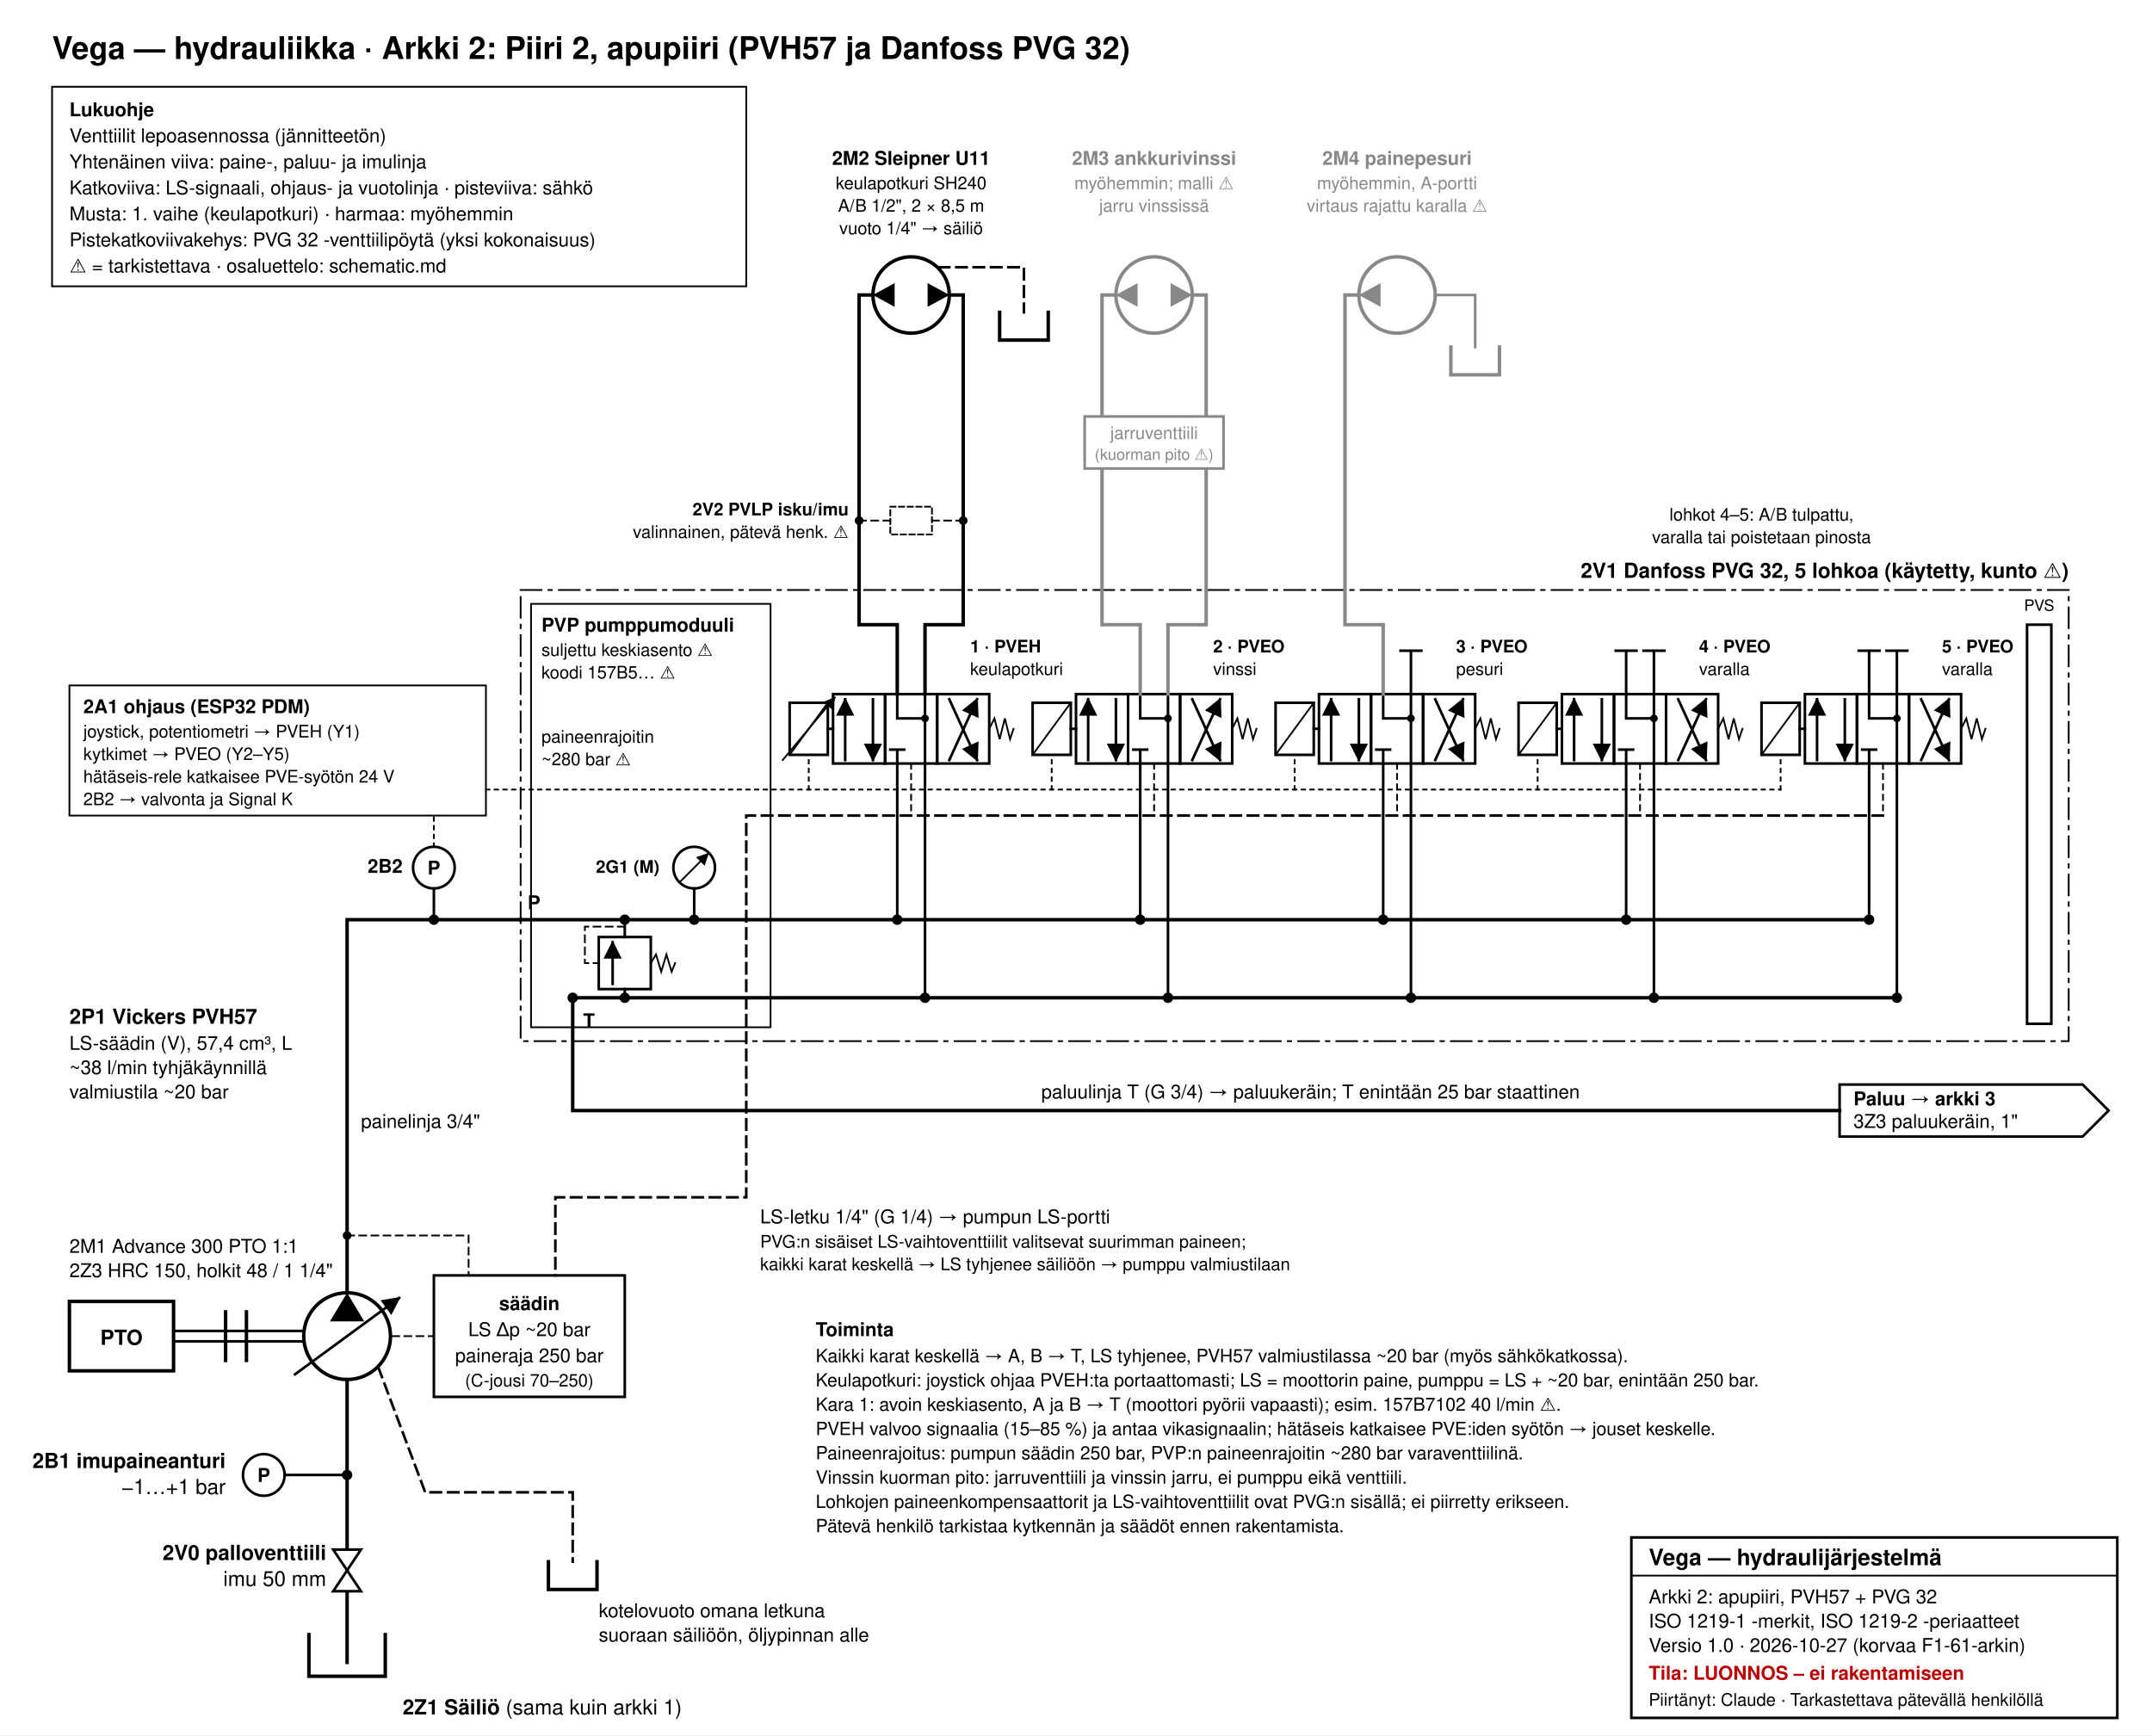
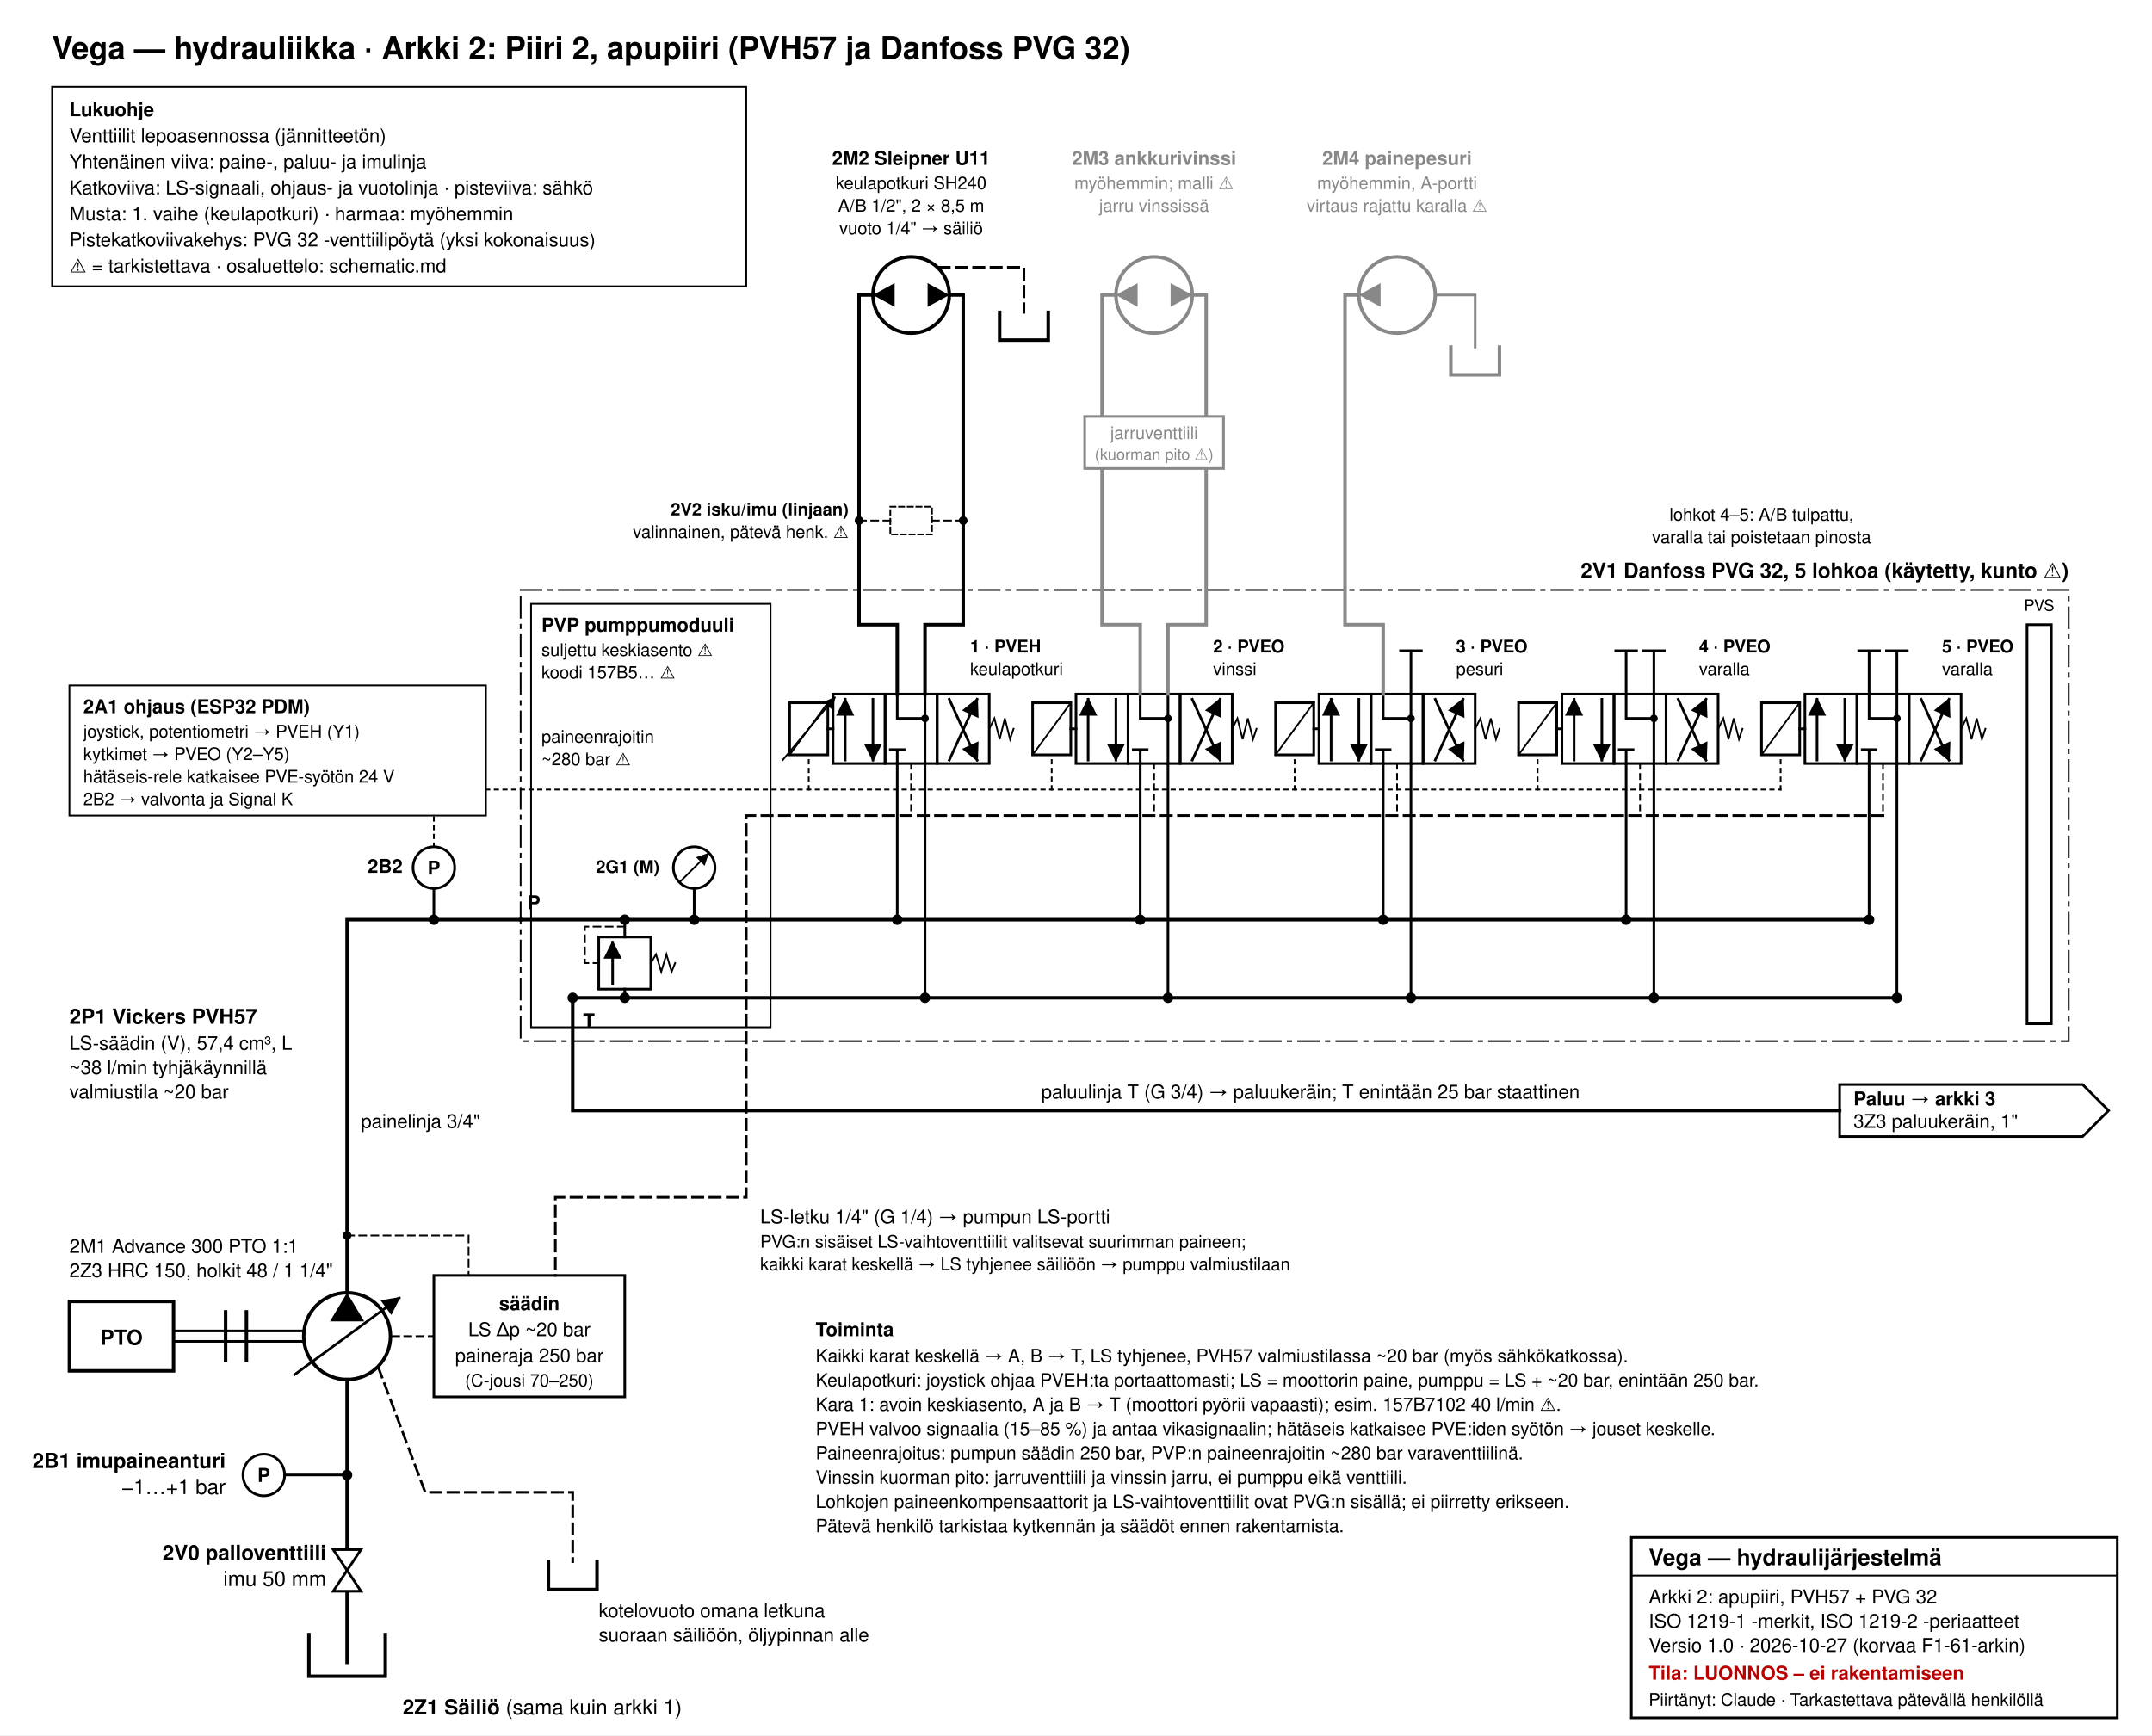
<svg xmlns="http://www.w3.org/2000/svg" viewBox="0 0 1240 1000" width="1240" height="1000" font-family="Helvetica, Arial, sans-serif" font-size="12">
  <defs>
    <marker id="ah" viewBox="0 0 10 10" refX="9" refY="5" markerWidth="7" markerHeight="7" orient="auto-start-reverse">
      <path d="M0,0 L10,5 L0,10 z" fill="#000" />
    </marker>
    <marker id="ahg" viewBox="0 0 10 10" refX="9" refY="5" markerWidth="7" markerHeight="7" orient="auto-start-reverse">
      <path d="M0,0 L10,5 L0,10 z" fill="#888" />
    </marker>
  </defs>
  <rect width="1240" height="1000" fill="#fff" />
  <g stroke="#000" stroke-width="2" fill="none" stroke-linecap="square">
    <text x="30" y="34" font-weight="bold" font-size="18" stroke="none" fill="#000">Vega — hydrauliikka · Arkki 2: Piiri 2, apupiiri (PVH57 ja Danfoss PVG 32)</text>
    <rect x="30" y="50" width="400" height="115" stroke-width="1" />
    <text x="40" y="67" font-size="11" stroke="none" fill="#000">
      <tspan font-weight="bold">Lukuohje</tspan>
    </text>
    <text x="40" y="82" font-size="11" stroke="none" fill="#000">Venttiilit lepoasennossa (jännitteetön)</text>
    <text x="40" y="97" font-size="11" stroke="none" fill="#000">Yhtenäinen viiva: paine-, paluu- ja imulinja</text>
    <text x="40" y="112" font-size="11" stroke="none" fill="#000">Katkoviiva: LS-signaali, ohjaus- ja vuotolinja · pisteviiva: sähkö</text>
    <text x="40" y="127" font-size="11" stroke="none" fill="#000">Musta: 1. vaihe (keulapotkuri) · harmaa: myöhemmin</text>
    <text x="40" y="142" font-size="11" stroke="none" fill="#000">Pistekatkoviivakehys: PVG 32 -venttiilipöytä (yksi kokonaisuus)</text>
    <text x="40" y="157" font-size="11" stroke="none" fill="#000">⚠ = tarkistettava · osaluettelo: schematic.md</text>
    <circle cx="200" cy="770" r="25" />
    <path d="M200 746 L191 761 L209 761 Z" fill="#000" stroke-width="1" />
    <line x1="170" y1="792" x2="230" y2="748" stroke-width="1.5" marker-end="url(#ah)" />
    <rect x="250" y="735" width="110" height="70" stroke-width="1.5" />
    <path d="M226 770 H250" stroke-width="1" stroke-dasharray="4 3" />
    <text x="305" y="755" text-anchor="middle" font-weight="bold" font-size="11" stroke="none" fill="#000">säädin</text>
    <text x="305" y="770" text-anchor="middle" font-size="11" stroke="none" fill="#000">LS Δp ~20 bar</text>
    <text x="305" y="785" text-anchor="middle" font-size="11" stroke="none" fill="#000">paineraja 250 bar</text>
    <text x="305" y="799" text-anchor="middle" font-size="10" stroke="none" fill="#000">(C-jousi 70–250)</text>
    <path d="M200 712 H270 V735" stroke-width="1" stroke-dasharray="4 3" />
    <circle cx="200" cy="712" r="2.5" fill="#000" stroke="none" />
    <path d="M218 788 L245 860 H330 V900" stroke-width="1.5" stroke-dasharray="6 4" />
    <path d="M316 900 V916 H344 V900" stroke-width="2" stroke="#000" />
    <text x="345" y="932" font-size="11" stroke="none" fill="#000">kotelovuoto omana letkuna</text>
    <text x="345" y="946" font-size="11" stroke="none" fill="#000">suoraan säiliöön, öljypinnan alle</text>
    <line x1="200" y1="795" x2="200" y2="958" />
    <path d="M200 850 H164" stroke-width="1.5" />
    <circle cx="152" cy="850" r="12" stroke-width="1.5" />
    <text x="152" y="854" text-anchor="middle" font-weight="bold" font-size="11" stroke="none" fill="#000">P</text>
    <circle cx="200" cy="850" r="3" fill="#000" stroke="none" />
    <path d="M192 893 L208 893 L200 905 Z M192 917 L208 917 L200 905 Z" fill="#fff" stroke-width="1.5" />
    <path d="M178 942 V966 H222 V942" stroke-width="2" />
    <text x="130" y="846" text-anchor="end" font-weight="bold" stroke="none" fill="#000">2B1 imupaineanturi</text>
    <text x="130" y="861" text-anchor="end" stroke="none" fill="#000">−1…+1 bar</text>
    <text x="188" y="899" text-anchor="end" font-weight="bold" stroke="none" fill="#000">2V0 palloventtiili</text>
    <text x="188" y="914" text-anchor="end" stroke="none" fill="#000">imu 50 mm</text>
    <text x="232" y="988" stroke="none" fill="#000">
      <tspan font-weight="bold">2Z1 Säiliö</tspan> (sama kuin arkki 1)</text>
    <text x="40" y="590" font-weight="bold" stroke="none" fill="#000">2P1 Vickers PVH57</text>
    <text x="40" y="605" font-size="11" stroke="none" fill="#000">LS-säädin (V), 57,4 cm³, L</text>
    <text x="40" y="619" font-size="11" stroke="none" fill="#000">~38 l/min tyhjäkäynnillä</text>
    <text x="40" y="633" font-size="11" stroke="none" fill="#000">valmiustila ~20 bar</text>
    <rect x="40" y="750" width="60" height="40" />
    <text x="70" y="775" text-anchor="middle" font-weight="bold" stroke="none" fill="#000">PTO</text>
    <path d="M100 767 H175 M100 773 H175" stroke-width="1.5" />
    <path d="M130 756 V784 M142 756 V784" stroke-width="2" />
    <text x="40" y="722" font-size="11" stroke="none" fill="#000">2M1 Advance 300 PTO 1:1</text>
    <text x="40" y="736" font-size="11" stroke="none" fill="#000">2Z3 HRC 150, holkit 48 / 1 1/4"</text>
    <path d="M200 745 V530 H300" />
    <text x="208" y="650" font-size="11" stroke="none" fill="#000">painelinja 3/4"</text>
    <path d="M250 530 V512" stroke-width="1.5" />
    <circle cx="250" cy="530" r="3" fill="#000" stroke="none" />
    <circle cx="250" cy="500" r="12" stroke-width="1.5" />
    <text x="250" y="504" text-anchor="middle" font-weight="bold" font-size="11" stroke="none" fill="#000">P</text>
    <text x="232" y="503" text-anchor="end" font-weight="bold" font-size="11" stroke="none" fill="#000">2B2</text>
    <rect x="40" y="395" width="240" height="75" stroke-width="1" />
    <text x="48" y="411" font-weight="bold" font-size="11" stroke="none" fill="#000">2A1 ohjaus (ESP32 PDM)</text>
    <text x="48" y="425" font-size="10" stroke="none" fill="#000">joystick, potentiometri → PVEH (Y1)</text>
    <text x="48" y="438" font-size="10" stroke="none" fill="#000">kytkimet → PVEO (Y2–Y5)</text>
    <text x="48" y="451" font-size="10" stroke="none" fill="#000">hätäseis-rele katkaisee PVE-syötön 24 V</text>
    <text x="48" y="464" font-size="10" stroke="none" fill="#000">2B2 → valvonta ja Signal K</text>
    <path d="M250 488 V470" stroke-width="1" stroke-dasharray="2 3" />
    <rect x="300" y="340" width="892" height="260" stroke-width="1" stroke-dasharray="12 4 2 4" />
    <text x="1192" y="333" text-anchor="end" font-weight="bold" stroke="none" fill="#000">2V1 Danfoss PVG 32, 5 lohkoa (käytetty, kunto ⚠)</text>
    <rect x="306" y="348" width="138" height="244" stroke-width="1" />
    <text x="312" y="364" font-weight="bold" font-size="11" stroke="none" fill="#000">PVP pumppumoduuli</text>
    <text x="312" y="378" font-size="10" stroke="none" fill="#000">suljettu keskiasento ⚠</text>
    <text x="312" y="391" font-size="10" stroke="none" fill="#000">koodi 157B5… ⚠</text>
    <text x="312" y="428" font-size="10" stroke="none" fill="#000">paineenrajoitin</text>
    <text x="312" y="441" font-size="10" stroke="none" fill="#000">~280 bar ⚠</text>
    <path d="M300 530 H1077" />
    <path d="M330 575 H1093" />
    <text x="304" y="524" font-weight="bold" font-size="11" stroke="none" fill="#000">P</text>
    <path d="M360 530 V540 M360 570 V575" stroke-width="1.5" />
    <circle cx="360" cy="530" r="3" fill="#000" stroke="none" />
    <circle cx="360" cy="575" r="3" fill="#000" stroke="none" />
    <rect x="345" y="540" width="30" height="30" stroke-width="1.5" />
    <line x1="353" y1="567" x2="353" y2="543" stroke-width="1.5" marker-end="url(#ah)" />
    <polyline points="375,555 378,550 381,560 384,550 387,560 389,555" stroke-width="1" />
    <path d="M360 534 H337 V555 H345" stroke-width="1" stroke-dasharray="4 3" />
    <path d="M400 530 V512" stroke-width="1.5" />
    <circle cx="400" cy="530" r="3" fill="#000" stroke="none" />
    <circle cx="400" cy="500" r="12" stroke-width="1.5" />
    <line x1="392" y1="508" x2="408" y2="492" stroke-width="1" marker-end="url(#ah)" />
    <text x="380" y="503" text-anchor="end" font-weight="bold" font-size="10" stroke="none" fill="#000">2G1 (M)</text>
    <path d="M330 575 V640 H1060" />
    <circle cx="330" cy="575" r="3" fill="#000" stroke="none" />
    <text x="336" y="592" font-weight="bold" font-size="11" stroke="none" fill="#000">T</text>
    <path d="M1060 625 H1200 L1215 640 L1200 655 H1060 Z" stroke-width="1.5" />
    <text x="1068" y="637" font-weight="bold" font-size="11" stroke="none" fill="#000">Paluu → arkki 3</text>
    <text x="1068" y="650" font-size="11" stroke="none" fill="#000">3Z3 paluukeräin, 1"</text>
    <text x="600" y="633" font-size="11" stroke="none" fill="#000">paluulinja T (G 3/4) → paluukeräin; T enintään 25 bar staattinen</text>
    <path d="M1085 470 H430 V690 H320 V735" stroke-width="1.5" stroke-dasharray="6 4" />
    <text x="438" y="705" font-size="11" stroke="none" fill="#000">LS-letku 1/4" (G 1/4) → pumpun LS-portti</text>
    <text x="438" y="719" font-size="10" stroke="none" fill="#000">PVG:n sisäiset LS-vaihtoventtiilit valitsevat suurimman paineen;</text>
    <text x="438" y="732" font-size="10" stroke="none" fill="#000">kaikki karat keskellä → LS tyhjenee säiliöön → pumppu valmiustilaan</text>
    <path d="M280 455 H1026" stroke-width="1" stroke-dasharray="2 3" />
    <rect x="480" y="400" width="30" height="40" stroke-width="1.5" />
    <rect x="510" y="400" width="30" height="40" stroke-width="1.5" />
    <rect x="540" y="400" width="30" height="40" stroke-width="1.5" />
    <line x1="487" y1="438" x2="487" y2="403" stroke-width="1.5" marker-end="url(#ah)" />
    <line x1="503" y1="403" x2="503" y2="438" stroke-width="1.5" marker-end="url(#ah)" />
    <path d="M517 440 V432 M513 432 H521" stroke-width="1.5" />
    <path d="M517 400 V414 H533 M533 400 V440" stroke-width="1.5" />
    <circle cx="533" cy="414" r="2.2" fill="#000" stroke="none" />
    <line x1="547" y1="438" x2="563" y2="403" stroke-width="1.5" marker-end="url(#ah)" />
    <line x1="547" y1="403" x2="563" y2="438" stroke-width="1.5" marker-end="url(#ah)" />
    <rect x="455" y="405" width="22" height="30" stroke-width="1.5" />
    <line x1="455" y1="435" x2="477" y2="405" stroke-width="1" />
    <line x1="451" y1="438" x2="481" y2="402" stroke-width="1" marker-end="url(#ah)" />
    <path d="M477 420 H480" stroke-width="1.5" />
    <polyline points="570,420 573,414 576,426 579,414 582,426 584,420" stroke-width="1" />
    <path d="M466 455 V435" stroke-width="1" stroke-dasharray="2 3" />
    <path d="M517 440 V530" stroke-width="1.5" />
    <circle cx="517" cy="530" r="3" fill="#000" stroke="none" />
    <path d="M533 440 V575" stroke-width="1.5" />
    <circle cx="533" cy="575" r="3" fill="#000" stroke="none" />
    <path d="M525 440 V470" stroke-width="1" stroke-dasharray="3 3" />
    <text x="559" y="376" font-weight="bold" font-size="10" stroke="none" fill="#000">1 · PVEH</text>
    <text x="559" y="389" font-size="10" stroke="none" fill="#000">keulapotkuri</text>
    <rect x="620" y="400" width="30" height="40" stroke-width="1.5" />
    <rect x="650" y="400" width="30" height="40" stroke-width="1.5" />
    <rect x="680" y="400" width="30" height="40" stroke-width="1.5" />
    <line x1="627" y1="438" x2="627" y2="403" stroke-width="1.5" marker-end="url(#ah)" />
    <line x1="643" y1="403" x2="643" y2="438" stroke-width="1.5" marker-end="url(#ah)" />
    <path d="M657 440 V432 M653 432 H661" stroke-width="1.5" />
    <path d="M657 400 V414 H673 M673 400 V440" stroke-width="1.5" />
    <circle cx="673" cy="414" r="2.2" fill="#000" stroke="none" />
    <line x1="687" y1="438" x2="703" y2="403" stroke-width="1.5" marker-end="url(#ah)" />
    <line x1="687" y1="403" x2="703" y2="438" stroke-width="1.5" marker-end="url(#ah)" />
    <rect x="595" y="405" width="22" height="30" stroke-width="1.5" />
    <line x1="595" y1="435" x2="617" y2="405" stroke-width="1" />
    <path d="M617 420 H620" stroke-width="1.5" />
    <polyline points="710,420 713,414 716,426 719,414 722,426 724,420" stroke-width="1" />
    <path d="M606 455 V435" stroke-width="1" stroke-dasharray="2 3" />
    <path d="M657 440 V530" stroke-width="1.5" />
    <circle cx="657" cy="530" r="3" fill="#000" stroke="none" />
    <path d="M673 440 V575" stroke-width="1.5" />
    <circle cx="673" cy="575" r="3" fill="#000" stroke="none" />
    <path d="M665 440 V470" stroke-width="1" stroke-dasharray="3 3" />
    <text x="699" y="376" font-weight="bold" font-size="10" stroke="none" fill="#000">2 · PVEO</text>
    <text x="699" y="389" font-size="10" stroke="none" fill="#000">vinssi</text>
    <rect x="760" y="400" width="30" height="40" stroke-width="1.5" />
    <rect x="790" y="400" width="30" height="40" stroke-width="1.5" />
    <rect x="820" y="400" width="30" height="40" stroke-width="1.5" />
    <line x1="767" y1="438" x2="767" y2="403" stroke-width="1.5" marker-end="url(#ah)" />
    <line x1="783" y1="403" x2="783" y2="438" stroke-width="1.5" marker-end="url(#ah)" />
    <path d="M797 440 V432 M793 432 H801" stroke-width="1.5" />
    <path d="M797 400 V414 H813 M813 400 V440" stroke-width="1.5" />
    <circle cx="813" cy="414" r="2.2" fill="#000" stroke="none" />
    <line x1="827" y1="438" x2="843" y2="403" stroke-width="1.5" marker-end="url(#ah)" />
    <line x1="827" y1="403" x2="843" y2="438" stroke-width="1.5" marker-end="url(#ah)" />
    <rect x="735" y="405" width="22" height="30" stroke-width="1.5" />
    <line x1="735" y1="435" x2="757" y2="405" stroke-width="1" />
    <path d="M757 420 H760" stroke-width="1.5" />
    <polyline points="850,420 853,414 856,426 859,414 862,426 864,420" stroke-width="1" />
    <path d="M746 455 V435" stroke-width="1" stroke-dasharray="2 3" />
    <path d="M797 440 V530" stroke-width="1.5" />
    <circle cx="797" cy="530" r="3" fill="#000" stroke="none" />
    <path d="M813 440 V575" stroke-width="1.5" />
    <circle cx="813" cy="575" r="3" fill="#000" stroke="none" />
    <path d="M805 440 V470" stroke-width="1" stroke-dasharray="3 3" />
    <text x="839" y="376" font-weight="bold" font-size="10" stroke="none" fill="#000">3 · PVEO</text>
    <text x="839" y="389" font-size="10" stroke="none" fill="#000">pesuri</text>
    <rect x="900" y="400" width="30" height="40" stroke-width="1.5" />
    <rect x="930" y="400" width="30" height="40" stroke-width="1.5" />
    <rect x="960" y="400" width="30" height="40" stroke-width="1.5" />
    <line x1="907" y1="438" x2="907" y2="403" stroke-width="1.5" marker-end="url(#ah)" />
    <line x1="923" y1="403" x2="923" y2="438" stroke-width="1.5" marker-end="url(#ah)" />
    <path d="M937 440 V432 M933 432 H941" stroke-width="1.5" />
    <path d="M937 400 V414 H953 M953 400 V440" stroke-width="1.5" />
    <circle cx="953" cy="414" r="2.2" fill="#000" stroke="none" />
    <line x1="967" y1="438" x2="983" y2="403" stroke-width="1.5" marker-end="url(#ah)" />
    <line x1="967" y1="403" x2="983" y2="438" stroke-width="1.5" marker-end="url(#ah)" />
    <rect x="875" y="405" width="22" height="30" stroke-width="1.5" />
    <line x1="875" y1="435" x2="897" y2="405" stroke-width="1" />
    <path d="M897 420 H900" stroke-width="1.5" />
    <polyline points="990,420 993,414 996,426 999,414 1002,426 1004,420" stroke-width="1" />
    <path d="M886 455 V435" stroke-width="1" stroke-dasharray="2 3" />
    <path d="M937 440 V530" stroke-width="1.5" />
    <circle cx="937" cy="530" r="3" fill="#000" stroke="none" />
    <path d="M953 440 V575" stroke-width="1.5" />
    <circle cx="953" cy="575" r="3" fill="#000" stroke="none" />
    <path d="M945 440 V470" stroke-width="1" stroke-dasharray="3 3" />
    <text x="979" y="376" font-weight="bold" font-size="10" stroke="none" fill="#000">4 · PVEO</text>
    <text x="979" y="389" font-size="10" stroke="none" fill="#000">varalla</text>
    <rect x="1040" y="400" width="30" height="40" stroke-width="1.5" />
    <rect x="1070" y="400" width="30" height="40" stroke-width="1.5" />
    <rect x="1100" y="400" width="30" height="40" stroke-width="1.5" />
    <line x1="1047" y1="438" x2="1047" y2="403" stroke-width="1.5" marker-end="url(#ah)" />
    <line x1="1063" y1="403" x2="1063" y2="438" stroke-width="1.5" marker-end="url(#ah)" />
    <path d="M1077 440 V432 M1073 432 H1081" stroke-width="1.5" />
    <path d="M1077 400 V414 H1093 M1093 400 V440" stroke-width="1.5" />
    <circle cx="1093" cy="414" r="2.2" fill="#000" stroke="none" />
    <line x1="1107" y1="438" x2="1123" y2="403" stroke-width="1.5" marker-end="url(#ah)" />
    <line x1="1107" y1="403" x2="1123" y2="438" stroke-width="1.5" marker-end="url(#ah)" />
    <rect x="1015" y="405" width="22" height="30" stroke-width="1.5" />
    <line x1="1015" y1="435" x2="1037" y2="405" stroke-width="1" />
    <path d="M1037 420 H1040" stroke-width="1.5" />
    <polyline points="1130,420 1133,414 1136,426 1139,414 1142,426 1144,420" stroke-width="1" />
    <path d="M1026 455 V435" stroke-width="1" stroke-dasharray="2 3" />
    <path d="M1077 440 V530" stroke-width="1.5" />
    <circle cx="1077" cy="530" r="3" fill="#000" stroke="none" />
    <path d="M1093 440 V575" stroke-width="1.5" />
    <circle cx="1093" cy="575" r="3" fill="#000" stroke="none" />
    <path d="M1085 440 V470" stroke-width="1" stroke-dasharray="3 3" />
    <text x="1119" y="376" font-weight="bold" font-size="10" stroke="none" fill="#000">5 · PVEO</text>
    <text x="1119" y="389" font-size="10" stroke="none" fill="#000">varalla</text>
    <rect x="1168" y="360" width="14" height="230" stroke-width="1.5" />
    <text x="1175" y="352" text-anchor="middle" font-size="9" stroke="none" fill="#000">PVS</text>
    <path d="M517 400 V360 H495 V170 H503" />
    <path d="M533 400 V360 H555 V170 H547" />
    <circle cx="525" cy="170" r="22" stroke="#000" />
    <path d="M504 170 L515 164 L515 176 Z" fill="#000" stroke-width="1" stroke="#000" />
    <path d="M546 170 L535 164 L535 176 Z" fill="#000" stroke-width="1" stroke="#000" />
    <path d="M541 154 L541 154 M541 154 H590 V180" stroke-width="1.5" stroke-dasharray="6 4" />
    <path d="M576 180 V196 H604 V180" stroke-width="2" stroke="#000" />
    <text x="525" y="95" text-anchor="middle" font-weight="bold" font-size="11" stroke="none" fill="#000">2M2 Sleipner U11</text>
    <text x="525" y="109" text-anchor="middle" font-size="10" stroke="none" fill="#000">keulapotkuri SH240</text>
    <text x="525" y="122" text-anchor="middle" font-size="10" stroke="none" fill="#000">A/B 1/2", 2 × 8,5 m</text>
    <text x="525" y="135" text-anchor="middle" font-size="10" stroke="none" fill="#000">vuoto 1/4" → säiliö</text>
    <path d="M495 300 H513 M537 300 H555" stroke-width="1" stroke-dasharray="4 3" />
    <rect x="513" y="292" width="24" height="16" stroke-width="1" stroke-dasharray="3 2" />
    <circle cx="495" cy="300" r="2.5" fill="#000" stroke="none" />
    <circle cx="555" cy="300" r="2.5" fill="#000" stroke="none" />
-     <text x="489" y="297" text-anchor="end" font-weight="bold" font-size="10" stroke="none" fill="#000">2V2 PVLP isku/imu</text>
+     <text x="489" y="297" text-anchor="end" font-weight="bold" font-size="10" stroke="none" fill="#000">2V2 isku/imu (linjaan)</text>
    <text x="489" y="310" text-anchor="end" font-size="10" stroke="none" fill="#000">valinnainen, pätevä henk. ⚠</text>
    <path d="M657 400 V360 H635 V170 H643" stroke="#888" />
    <path d="M673 400 V360 H695 V170 H687" stroke="#888" />
    <circle cx="665" cy="170" r="22" stroke="#888" />
    <path d="M644 170 L655 164 L655 176 Z" fill="#888" stroke-width="1" stroke="#888" />
    <path d="M686 170 L675 164 L675 176 Z" fill="#888" stroke-width="1" stroke="#888" />
    <rect x="625" y="240" width="80" height="30" stroke-width="1.5" stroke="#888" fill="#fff" />
    <text x="665" y="253" text-anchor="middle" font-size="10" stroke="none" fill="#888">jarruventtiili</text>
    <text x="665" y="265" text-anchor="middle" font-size="9" stroke="none" fill="#888">(kuorman pito ⚠)</text>
    <text x="665" y="95" text-anchor="middle" font-weight="bold" font-size="11" stroke="none" fill="#888">2M3 ankkurivinssi</text>
    <text x="665" y="109" text-anchor="middle" font-size="10" stroke="none" fill="#888">myöhemmin; malli ⚠</text>
    <text x="665" y="122" text-anchor="middle" font-size="10" stroke="none" fill="#888">jarru vinssissä</text>
    <path d="M797 400 V360 H775 V170 H783" stroke="#888" />
    <path d="M813 400 V375 M807 375 H819" stroke-width="1.5" />
    <circle cx="805" cy="170" r="22" stroke="#888" />
    <path d="M784 170 L795 164 L795 176 Z" fill="#888" stroke-width="1" stroke="#888" />
    <path d="M827 170 H850 V200" stroke="#888" stroke-width="1.5" />
    <path d="M836 200 V216 H864 V200" stroke-width="2" stroke="#888" />
    <text x="805" y="95" text-anchor="middle" font-weight="bold" font-size="11" stroke="none" fill="#888">2M4 painepesuri</text>
    <text x="805" y="109" text-anchor="middle" font-size="10" stroke="none" fill="#888">myöhemmin, A-portti</text>
    <text x="805" y="122" text-anchor="middle" font-size="10" stroke="none" fill="#888">virtaus rajattu karalla ⚠</text>
    <path d="M937 400 V375 M931 375 H943 M953 400 V375 M947 375 H959" stroke-width="1.5" />
    <path d="M1077 400 V375 M1071 375 H1083 M1093 400 V375 M1087 375 H1099" stroke-width="1.5" />
    <text x="1015" y="300" text-anchor="middle" font-size="10" stroke="none" fill="#000">lohkot 4–5: A/B tulpattu,</text>
    <text x="1015" y="313" text-anchor="middle" font-size="10" stroke="none" fill="#000">varalla tai poistetaan pinosta</text>
    <text x="470" y="770" font-weight="bold" font-size="11" stroke="none" fill="#000">Toiminta</text>
    <text x="470" y="785" font-size="10.5" stroke="none" fill="#000">Kaikki karat keskellä → A, B → T, LS tyhjenee, PVH57 valmiustilassa ~20 bar (myös sähkökatkossa).</text>
    <text x="470" y="799" font-size="10.5" stroke="none" fill="#000">Keulapotkuri: joystick ohjaa PVEH:ta portaattomasti; LS = moottorin paine, pumppu = LS + ~20 bar, enintään 250 bar.</text>
    <text x="470" y="813" font-size="10.5" stroke="none" fill="#000">Kara 1: avoin keskiasento, A ja B → T (moottori pyörii vapaasti); esim. 157B7102 40 l/min ⚠.</text>
    <text x="470" y="827" font-size="10.5" stroke="none" fill="#000">PVEH valvoo signaalia (15–85 %) ja antaa vikasignaalin; hätäseis katkaisee PVE:iden syötön → jouset keskelle.</text>
    <text x="470" y="841" font-size="10.5" stroke="none" fill="#000">Paineenrajoitus: pumpun säädin 250 bar, PVP:n paineenrajoitin ~280 bar varaventtiilinä.</text>
    <text x="470" y="855" font-size="10.5" stroke="none" fill="#000">Vinssin kuorman pito: jarruventtiili ja vinssin jarru, ei pumppu eikä venttiili.</text>
    <text x="470" y="869" font-size="10.5" stroke="none" fill="#000">Lohkojen paineenkompensaattorit ja LS-vaihtoventtiilit ovat PVG:n sisällä; ei piirretty erikseen.</text>
    <text x="470" y="883" font-size="10.5" stroke="none" fill="#000">Pätevä henkilö tarkistaa kytkennän ja säädöt ennen rakentamista.</text>
    <rect x="940" y="886" width="280" height="104" stroke-width="1.5" />
    <line x1="940" y1="908" x2="1220" y2="908" stroke-width="1" />
    <text x="950" y="902" font-weight="bold" font-size="13" stroke="none" fill="#000">Vega — hydraulijärjestelmä</text>
    <text x="950" y="924" font-size="11" stroke="none" fill="#000">Arkki 2: apupiiri, PVH57 + PVG 32</text>
    <text x="950" y="938" font-size="11" stroke="none" fill="#000">ISO 1219-1 -merkit, ISO 1219-2 -periaatteet</text>
    <text x="950" y="952" font-size="11" stroke="none" fill="#000">Versio 1.0 · 2026-10-27 (korvaa F1-61-arkin)</text>
    <text x="950" y="968" font-weight="bold" font-size="11" stroke="none" fill="#b00">Tila: LUONNOS – ei rakentamiseen</text>
    <text x="950" y="983" font-size="10" stroke="none" fill="#000">Piirtänyt: Claude · Tarkastettava pätevällä henkilöllä</text>
  </g>
</svg>
